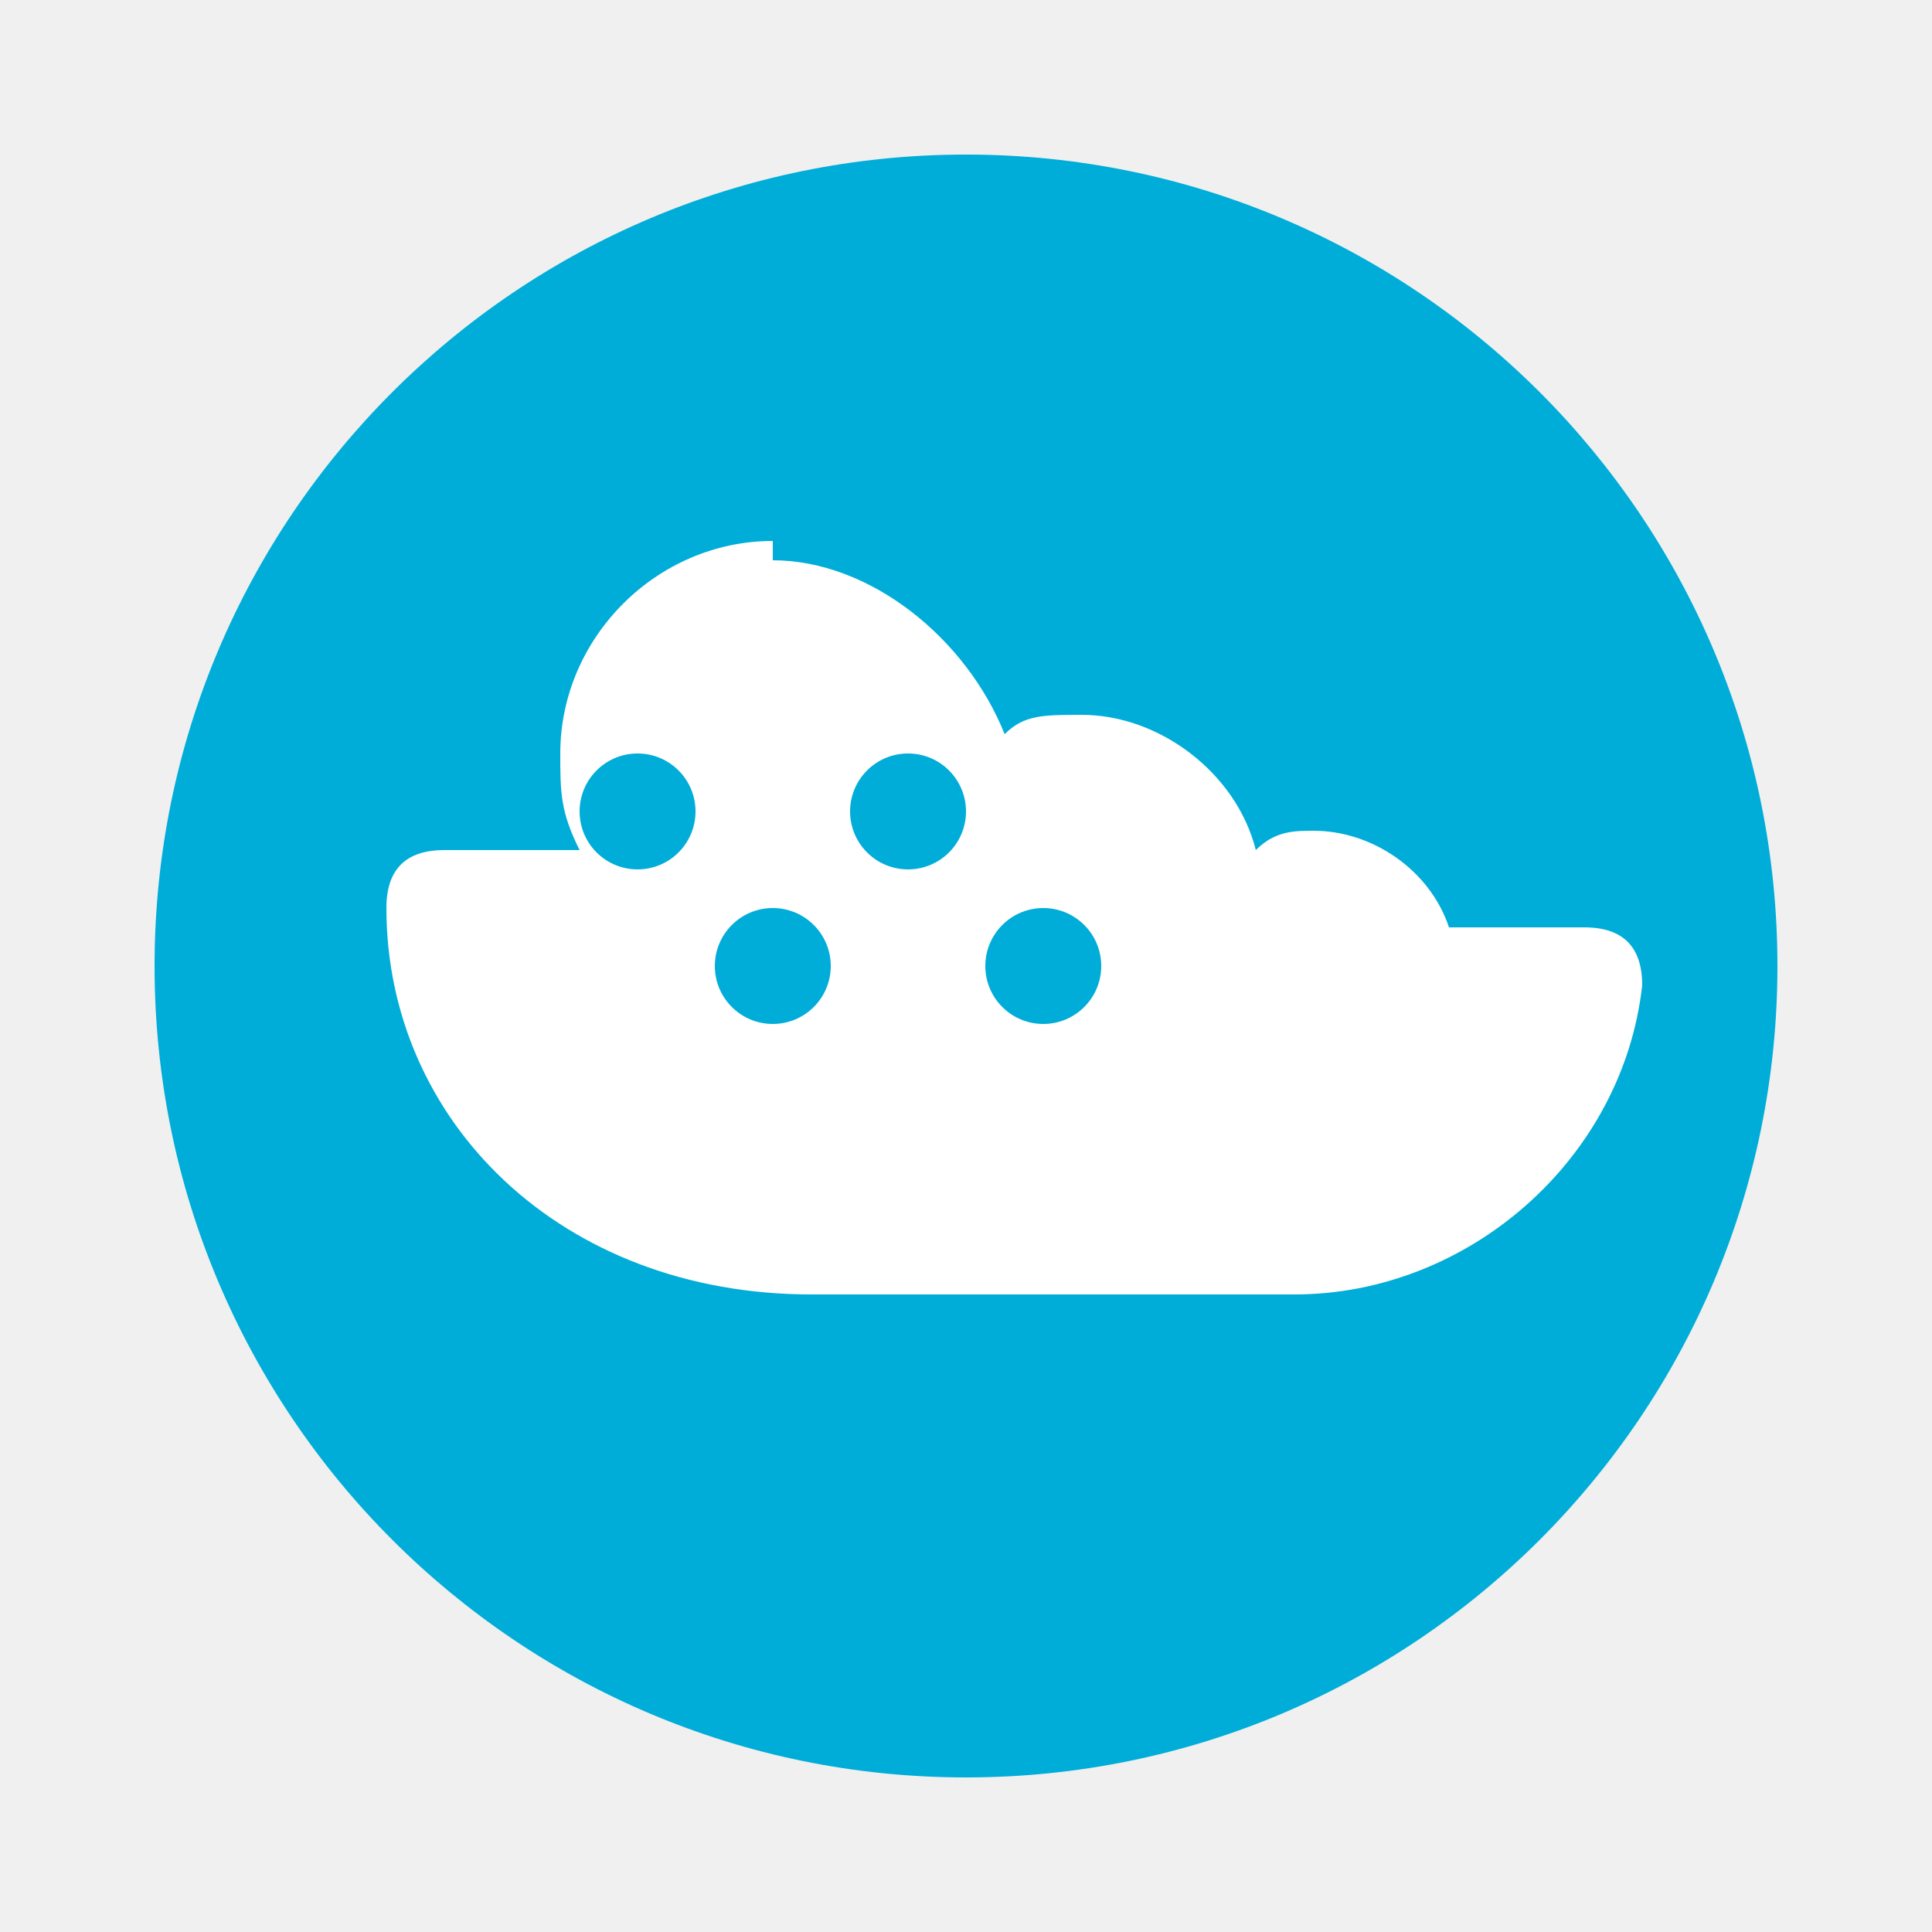
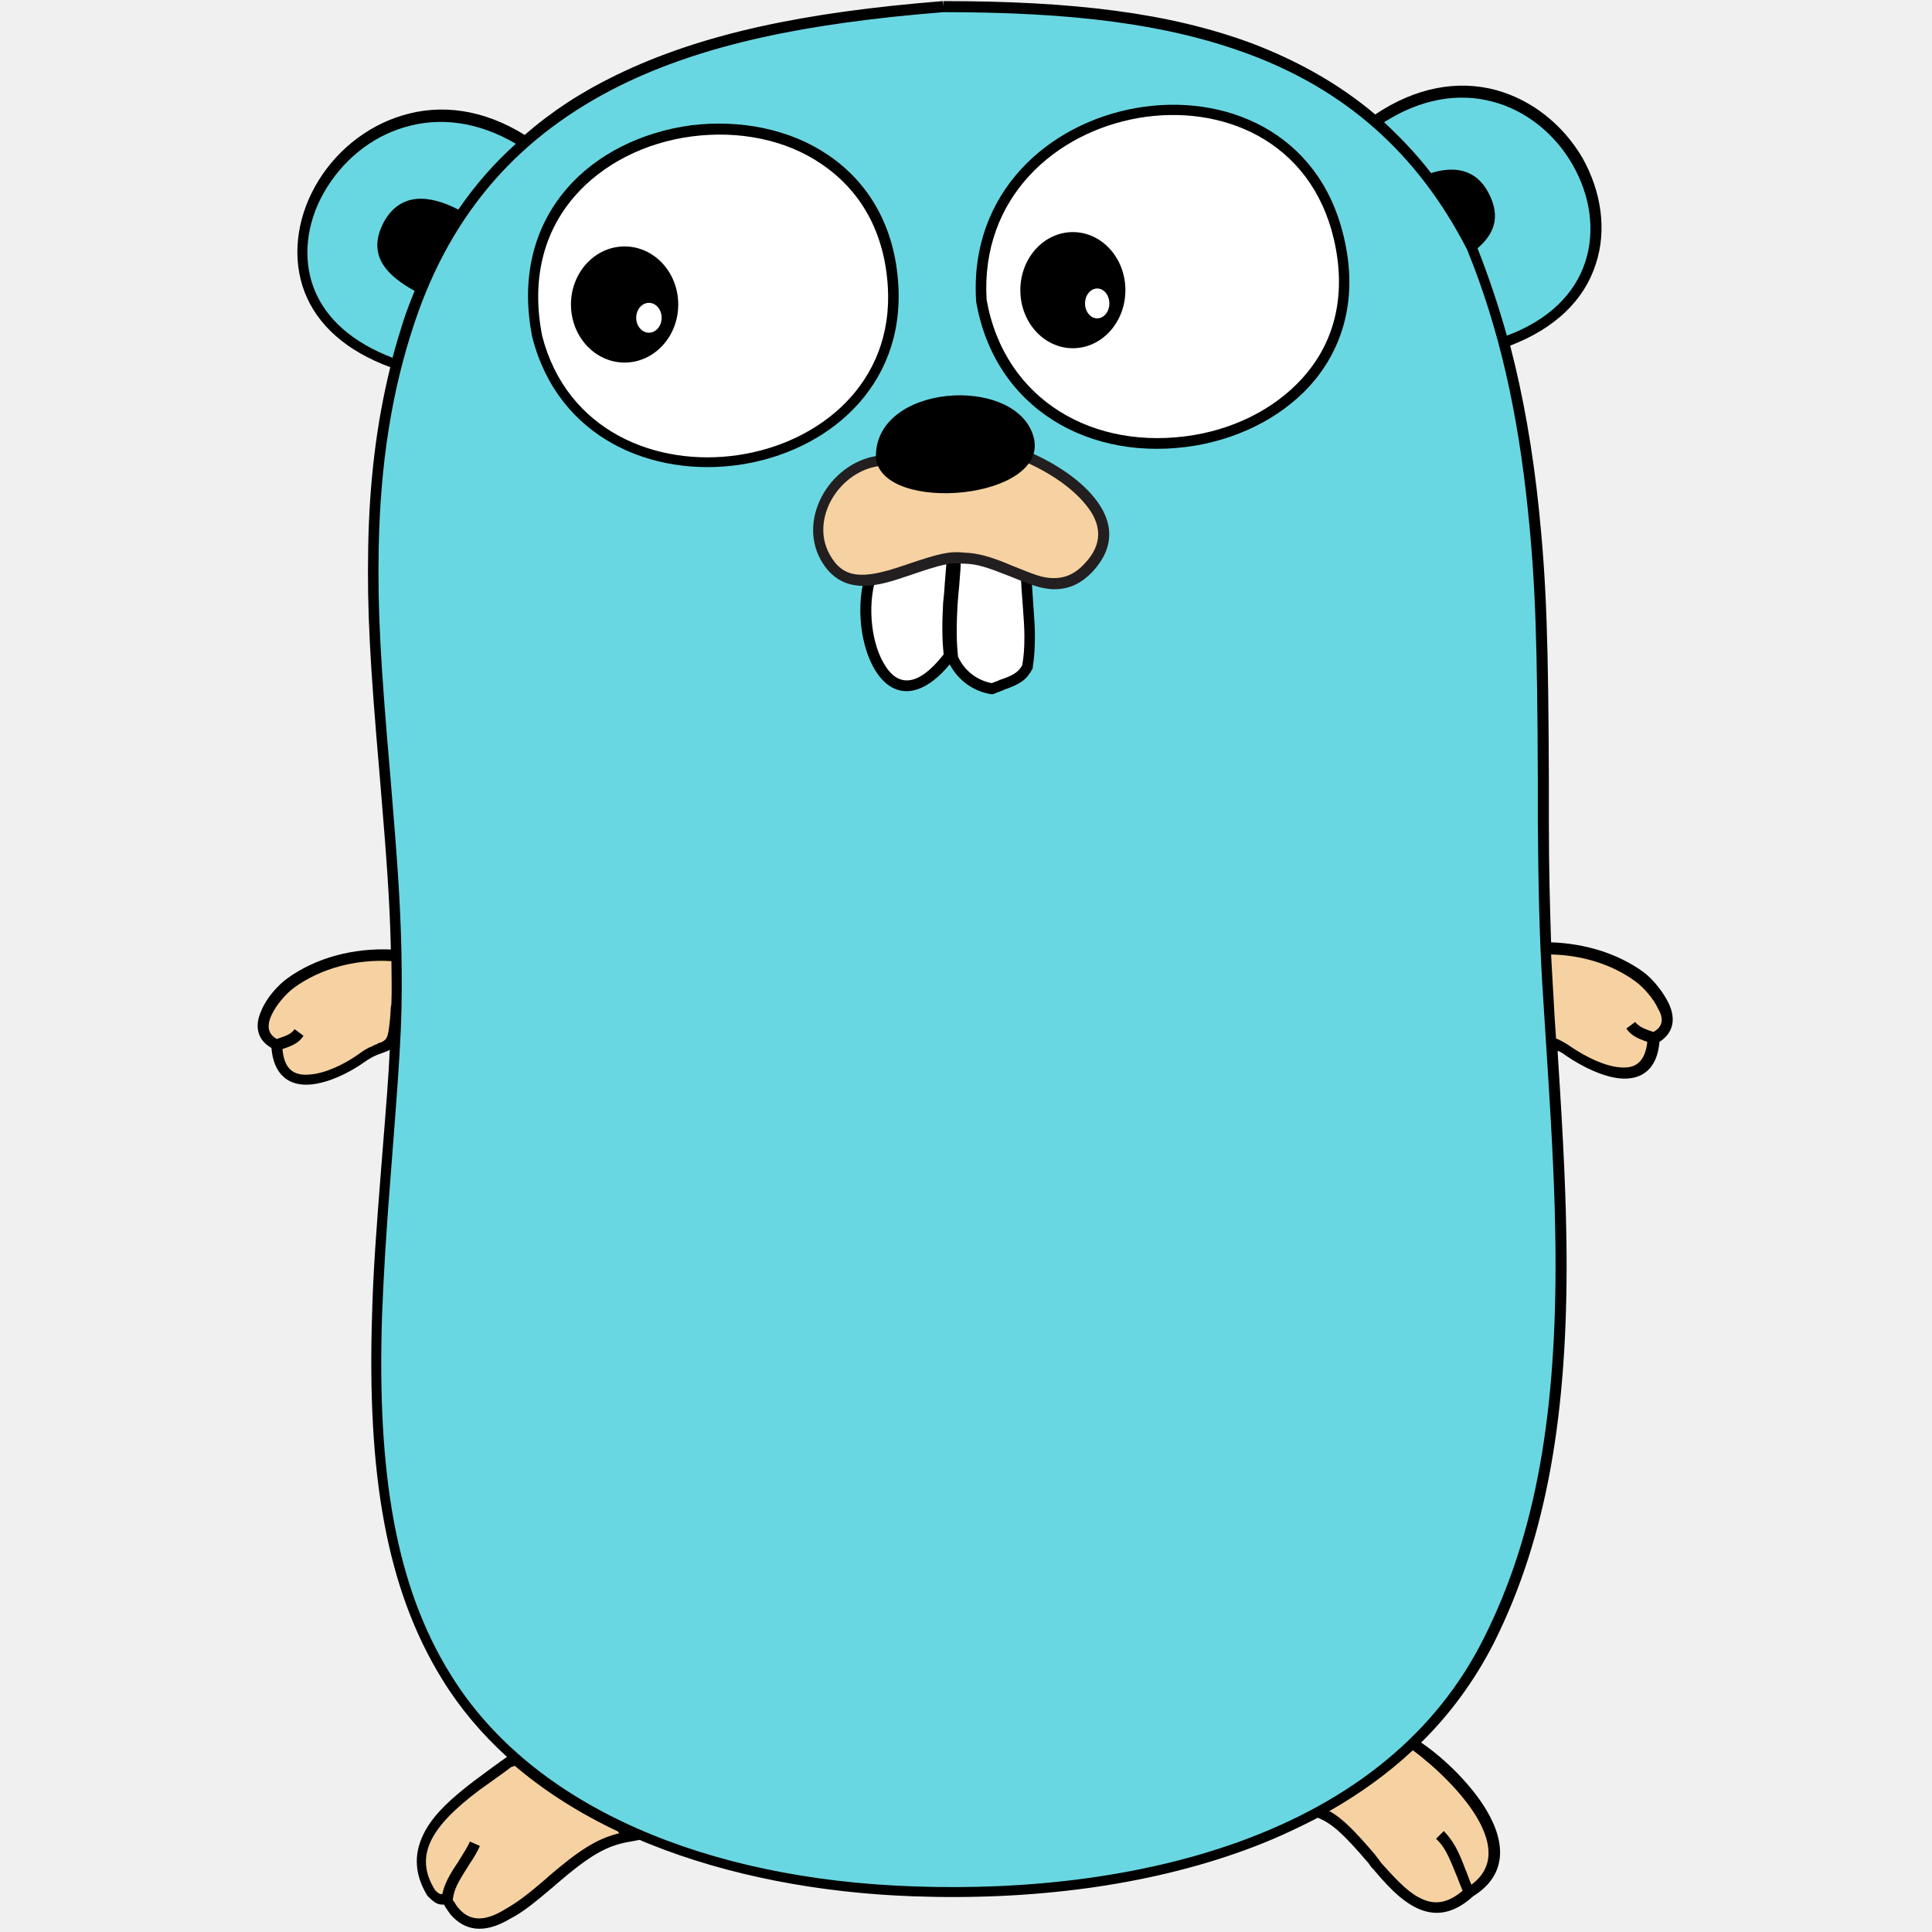
- <svg xmlns="http://www.w3.org/2000/svg" viewBox="0 0 100 100" fill="none">
-   <circle cx="50" cy="50" r="42" fill="#00ADD8" />
-   <path fill="#FFFFFF" d="M40 28c-6 0-11 5-11 11 0 2 0 3 1 5h-7c-2 0-3 1-3 3 0 11 9 20 22 20h25c9 0 17-7 18-16 0-2-1-3-3-3h-7c-1-3-4-5-7-5-1 0-2 0-3 1-1-4-5-7-9-7-2 0-3 0-4 1-2-5-7-9-12-9zm-7 11a3 3 0 1 1 0 6 3 3 0 0 1 0-6zm14 0a3 3 0 1 1 0 6 3 3 0 0 1 0-6zm-7 8a3 3 0 1 1 0 6 3 3 0 0 1 0-6zm14 0a3 3 0 1 1 0 6 3 3 0 0 1 0-6z" />
+ <svg xmlns="http://www.w3.org/2000/svg" viewBox="-46 0 348 348">
+   <path fill="#f6d2a2" d="M3.686 188.165c.498 10.26 10.758 5.479 15.34 2.291c4.383-3.088 5.678-.498 6.076-6.475c.299-3.984.697-7.869.498-11.853c-6.674-.598-13.846.996-19.325 4.98c-2.888 1.992-8.068 8.567-2.59 11.057m204.502 126.107c7.869 4.881 22.313 19.624 10.459 26.796c-11.356 10.36-17.73-11.456-27.692-14.444c4.283-5.877 9.662-11.256 17.233-12.352m-140.85 16.635c-9.264 1.395-14.444 9.762-22.213 14.046c-7.272 4.283-10.061-1.395-10.659-2.59c-1.095-.498-.996.498-2.789-1.295c-6.773-10.659 6.973-18.428 14.145-23.708c9.961-1.992 16.237 6.674 21.516 13.547M251.916 186.87c-.498 10.26-10.758 5.479-15.34 2.291c-4.383-3.088-5.678-.498-6.076-6.475c-.3-3.984-.698-7.869-.498-11.853c6.673-.598 13.845.996 19.324 4.98c2.79 1.992 8.069 8.567 2.59 11.057" />
+   <path fill="#69d7e2" d="M224.722 61.759c35.561-12.551 7.77-61.26-23.21-39.745c-20.32-17.432-48.31-20.62-77.696-20.62C95.03 3.687 67.636 8.966 48.511 25.7C17.63 5.777-10.858 53.59 25.4 65.644c-10.16 39.445 1.394 79.688-.2 119.831c-1.494 36.06-10.957 84.37 9.065 116.744c17.034 27.692 53.69 37.554 83.873 38.65c38.549 1.394 85.266-8.069 103.993-45.423c17.93-35.561 12.95-79.888 10.659-118.238c-2.291-38.749 1.992-78.095-8.069-115.45" />
+   <path d="M254.605 180.794c-.996-2.092-2.888-4.483-4.681-5.778c-4.582-3.287-10.46-5.08-16.536-5.279c-.199-6.176-.398-12.95-.398-21.516v-7.77c-.1-24.504-.399-35.262-1.793-48.71c-1.096-10.558-2.79-20.32-5.18-29.484c8.069-3.088 13.348-8.168 15.44-14.743c1.992-6.076.996-12.949-2.39-19.025c-3.487-5.977-9.065-10.46-15.54-12.252c-6.973-1.893-14.543-.498-21.815 4.382c-6.475-5.478-13.945-9.662-22.313-12.85C164.557 2.292 147.325.2 123.916.2v.996l-.1-.996c-25.002 1.992-43.53 5.877-58.87 13.348q-9.264 4.482-16.435 10.758c-7.372-4.582-15.042-5.678-22.114-3.486c-6.574 1.992-12.252 6.674-15.639 12.75S6.574 46.618 8.865 52.595s7.57 10.658 15.44 13.547c-2.49 10.06-3.785 20.719-3.984 32.473c-.2 11.455.298 20.62 2.091 41.338c1.295 15.44 1.793 22.512 1.993 31.079c-6.774-.299-13.547 1.494-18.628 5.18c-1.793 1.295-3.785 3.586-4.681 5.777c-1.295 2.79-.797 5.28 1.793 6.774c.398 4.781 3.088 6.972 7.172 6.574c2.988-.299 6.574-1.893 9.662-4.084a11.2 11.2 0 0 1 2.092-1.195c.299-.1.498-.2.797-.3c0 0 .597-.198.797-.298c.298-.1.597-.2.796-.399c-.199 4.682-.597 9.563-1.494 20.72c-.996 12.55-1.494 19.424-1.693 27.094c-.897 28.488 2.49 49.207 12.65 65.643c3.188 5.18 7.073 9.762 11.655 13.946c-.897.597-4.682 3.387-5.877 4.283c-4.184 3.188-7.072 5.877-8.766 8.865c-2.191 3.885-2.191 7.77.299 11.854l.1.1l.1.1c1.095 1.095 1.693 1.394 2.49 1.394h.298c.1.2.2.299.3.498c.298.498.597.896.896 1.295c2.49 2.889 5.976 3.586 10.658.797c2.49-1.295 4.283-2.79 8.068-5.977l.2-.2c6.076-5.179 9.064-7.071 13.547-7.769l1.594-.299c.597.3 1.195.499 1.892.797c14.145 5.678 30.58 8.766 47.216 9.364c21.516.797 42.235-1.893 59.766-8.268c4.682-1.693 9.065-3.686 13.249-5.877c2.59.996 4.78 3.088 8.965 7.969c.199.2.199.2.298.398c.2.2.2.3.3.399c.198.299.497.498.696.797c3.288 3.884 5.48 5.777 7.97 6.873c3.286 1.394 6.474.697 9.761-2.291c5.778-3.586 6.176-9.164 2.39-15.54c-2.689-4.482-7.37-9.164-11.753-12.152c5.18-5.08 9.662-11.156 13.148-18.03c9.563-19.125 13.249-41.438 13.05-70.126c-.1-10.16-.499-19.025-1.594-35.96v-.497q.747.299 1.494.896c3.088 2.092 6.674 3.785 9.662 4.084c4.084.399 6.774-1.793 7.172-6.574c2.49-1.594 2.988-4.084 1.693-6.873M222.93 18.328c5.977 1.594 11.157 5.778 14.344 11.356c3.188 5.578 4.084 11.854 2.291 17.432c-1.892 5.877-6.674 10.559-14.145 13.348a162 162 0 0 0-5.279-15.739c2.889-2.49 4.283-5.578 1.992-9.96c-2.29-4.384-6.275-4.882-10.36-3.587c-2.59-3.387-5.478-6.375-8.466-9.164c6.574-4.184 13.348-5.379 19.623-3.686M10.56 51.997c-2.092-5.38-1.395-11.754 1.793-17.332s8.367-9.961 14.543-11.754c6.375-1.893 13.248-.997 20.022 2.988a65.5 65.5 0 0 0-10.36 11.854c-5.18-2.69-10.459-3.188-13.447 2.29c-3.088 5.878.498 9.563 5.578 12.352c-.697 1.694-1.395 3.487-1.992 5.28c-.698 2.191-1.395 4.482-1.992 6.773c-7.272-2.789-12.053-7.072-14.145-12.451m12.053 135.77c-.1 0-.698.199-.698.298c-.298.1-.597.2-.896.399c-.797.299-1.594.797-2.39 1.394c-2.79 1.993-6.177 3.487-8.767 3.686c-2.988.299-4.681-.996-4.98-4.582c2.092-.697 2.988-1.195 3.785-2.39l-1.594-1.196c-.597.797-1.195 1.096-2.988 1.693c-.1 0-.1 0-.2.1c-1.593-.897-1.892-2.291-.995-4.283c.797-1.793 2.59-3.885 4.084-4.98c4.781-3.487 11.156-5.18 17.531-4.782c0 2.49.1 4.98 0 7.37c0 .3 0 .499-.1.798c-.099 1.394-.099 1.992-.199 2.69c-.298 2.888-.498 3.286-1.593 3.785m30.082 150.312l-.2.2c-3.685 3.187-5.478 4.482-7.769 5.777c-3.785 2.291-6.375 1.793-8.168-.398c-.299-.3-.498-.698-.697-.997c-.1-.1-.2-.298-.299-.398v-.1c.2-1.793.897-3.088 2.69-5.877c.1-.1.1-.1.1-.199c1.095-1.594 1.593-2.49 2.091-3.586l-1.793-.797c-.398.897-.896 1.694-1.893 3.287c-.1.1-.1.1-.1.2c-1.792 2.59-2.59 4.183-2.988 5.976h-.398c-.2-.1-.498-.299-.896-.697c-3.885-6.176-.797-11.455 7.968-18.03c1.096-.796 4.782-3.386 5.778-4.183c.2 0 .398-.1.598-.2c5.378 4.583 11.654 8.567 18.627 11.854c0 .1.1.2.199.3c-4.084.995-7.272 3.087-12.85 7.868m167.247-10.857c3.088 5.18 2.988 9.363-.897 12.252c-.298-.598-.498-1.295-.896-2.291c0-.1 0-.1-.1-.2c-1.394-3.785-2.29-5.378-3.984-7.171l-1.395 1.394c1.494 1.395 2.192 2.889 3.586 6.375c0 .1 0 .1.1.2c.498 1.294.797 2.091 1.096 2.789c-2.59 2.191-4.881 2.59-7.272 1.494c-2.092-.897-4.084-2.79-7.272-6.375c-.199-.2-.398-.498-.597-.797c-.1-.1-.2-.2-.3-.399c-.198-.199-.198-.199-.298-.398c-3.686-4.283-5.877-6.574-8.268-7.87c5.579-3.187 10.56-6.773 15.042-10.957c4.183 3.088 8.865 7.67 11.455 11.954m1.394-32.274c-8.566 17.233-23.707 29.385-44.028 36.756c-17.332 6.276-37.852 8.866-59.069 8.069c-36.557-1.295-68.233-14.045-83.075-38.151c-9.961-16.038-13.249-36.458-12.352-64.548c.299-7.67.697-14.543 1.693-27.094c1.096-14.145 1.395-18.229 1.694-24.604c.199-4.582.199-9.264.1-14.244c-.2-8.766-.698-15.739-1.993-31.378c-1.793-20.719-2.291-29.784-2.092-41.14c.3-14.94 2.291-28.09 6.475-40.54c6.771-20.223 19.224-33.87 37.154-42.734c15.041-7.37 33.27-11.156 58.073-13.149c23.21 0 40.143 2.092 54.786 7.471c17.531 6.475 30.58 17.83 39.545 35.263c5.778 14.144 9.165 29.385 10.958 46.916c1.394 13.348 1.693 24.106 1.793 48.51v7.77c.1 12.053.298 20.52.797 28.987c.199 3.287.298 4.682.796 12.551c1.096 16.934 1.495 25.7 1.594 35.86c.2 28.588-3.387 50.602-12.85 69.429m30.481-109.074c-.1 0-.199-.1-.298-.1c-1.793-.597-2.391-.996-2.989-1.693l-1.594 1.195c.897 1.196 1.793 1.694 3.786 2.39c-.399 3.587-2.092 4.882-4.98 4.583c-2.59-.2-5.978-1.793-8.767-3.686c-.797-.597-1.593-.996-2.39-1.394c-.1 0-.2-.1-.3-.1c-.398-5.478-.398-6.873-.597-9.762l-.299-5.379c5.579.1 11.057 1.793 15.24 4.881c1.495 1.096 3.288 3.188 4.085 4.98c.996 1.694.797 3.188-.897 4.085" />
+   <path fill="#fff" d="M138.918 104.123c.1 5.08 1.096 10.658.2 16.037c-1.395 2.59-3.985 2.89-6.276 3.885c-3.188-.498-5.877-2.59-7.172-5.578c-.797-6.076.199-11.854.498-17.93c0-.2 3.785.1 7.172 1.096c2.888.896 5.578 2.39 5.578 2.49m-28.19.398c-2.79 10.56 3.686 27.792 14.344 13.647c-.797-5.977.1-11.754.398-17.631c.1-.498-14.642 3.287-14.742 3.984" />
+   <path d="M140.113 108.805c-.199-2.989-.299-4.184-.299-5.678v-.697l-.697-.2l-12.55-3.884v-.698l-1.296.3h-.1v.099l-14.144 3.586l-.498.1l-.2.497c-2.19 5.28-1.693 13.249 1.096 18.13c3.188 5.578 8.368 5.677 13.647-.698a10.2 10.2 0 0 0 7.47 5.38h.3l.298-.1c.399-.2.797-.3 1.495-.598c.1 0 .1 0 .199-.1c2.889-.996 4.084-1.793 5.08-3.685l.1-.1v-.2c.298-1.792.398-3.685.398-5.776c0-1.495-.1-2.89-.299-5.678m-15.938-3.686c-.1 1.793-.199 2.49-.298 3.486c-.2 3.686-.2 6.475.1 9.264c-4.682 5.977-8.368 5.977-10.858 1.494c-2.391-4.183-2.89-11.256-1.096-15.937l12.55-3.188c-.099 1.295-.198 2.59-.398 4.881m13.946 14.743c-.697 1.195-1.594 1.793-3.984 2.59c-.1 0-.1 0-.2.099c-.597.2-.996.398-1.295.498c-2.69-.498-4.98-2.291-6.076-4.781c-.299-2.69-.299-5.479-.1-9.164c.1-.997.1-1.694.3-3.487c.199-2.29.298-3.685.298-4.98l10.858 3.287c0 1.295.1 2.49.299 5.08c.199 2.69.298 4.084.298 5.678c0 1.892-.1 3.586-.398 5.18" />
+   <g transform="translate(48.476 21.976)">
+     <path fill="#fff" d="M2.291 38.749c9.164 35.66 66.241 26.496 64.05-9.264C63.75-13.348-6.475-5.08 2.29 38.749" />
+     <path d="M67.337 29.385c-.598-10.36-5.18-18.428-12.75-23.508C47.813 1.295 38.848-.498 29.983.597C21.118 1.794 12.949 5.778 7.57 12.054C1.594 19.026-.697 28.19 1.395 38.749l.896-.2l-.896.2c9.363 36.656 68.133 27.791 65.942-9.364M3.187 38.55c-1.992-10.06.2-18.627 5.778-25.102c5.08-5.877 12.75-9.761 21.217-10.857s16.934.598 23.31 4.98c7.071 4.782 11.355 12.253 11.952 22.114c2.092 34.764-53.391 43.132-62.256 8.865" />
+     <ellipse cx="18.03" cy="32.872" rx="9.662" ry="10.459" />
+     <ellipse cx="22.412" cy="35.262" fill="#fff" rx="2.291" ry="2.689" />
+   </g>
+   <g transform="translate(129.618 18.098)">
+     <path fill="#fff" d="M1.195 35.96C8.268 76.9 75.206 66.042 65.544 24.803C56.878-12.252-1.196-1.992 1.195 35.96" />
+     <path d="M66.44 24.604C57.575-13.547-2.19-3.088.2 36.059v.1c3.286 19.324 20.52 29.186 39.545 25.998C48.41 60.663 56.18 56.48 61.26 50.304c5.578-6.874 7.57-15.739 5.18-25.7m-6.673 24.504c-4.782 5.778-12.053 9.762-20.321 11.157c-18.03 2.988-34.167-6.276-37.354-24.405C-.1-.996 56.28-10.858 64.647 25.002c2.192 9.463.399 17.731-4.88 24.106" />
+     <ellipse cx="17.631" cy="34.167" rx="9.463" ry="10.459" />
+     <ellipse cx="22.014" cy="36.557" fill="#fff" rx="2.191" ry="2.689" />
+   </g>
+   <path fill="#f6d2a2" d="M112.784 83.002c-7.869.697-14.244 9.961-10.16 17.332c5.379 9.762 17.432-.896 24.903.1c8.666.2 15.738 9.164 22.611 1.594c7.67-8.368-3.287-16.536-11.953-20.122z" />
+   <path fill="#231f20" d="M151.134 89.676c-2.69-3.387-7.37-6.475-12.45-8.567l-.2-.1h-.2l-25.5.997c-8.865.797-15.24 11.057-10.957 18.826c1.693 2.989 3.984 4.483 7.072 4.682c2.291.1 4.682-.398 8.368-1.693c.299-.1.697-.2 1.195-.399c4.98-1.693 6.973-2.191 8.965-1.892h.1c2.39 0 4.383.697 8.168 2.191c4.183 1.693 5.478 2.191 7.57 2.39c2.889.2 5.38-.796 7.67-3.286c3.885-4.284 3.686-8.866.2-13.15m-1.693 11.754c-1.893 2.092-3.785 2.79-6.076 2.69c-1.793-.1-2.989-.598-6.973-2.192c-3.984-1.693-6.176-2.291-8.766-2.39c-2.49-.3-4.582.199-9.861 1.992c-.498.199-.897.298-1.196.398c-7.271 2.49-10.758 2.291-13.148-2.092c-3.586-6.474 1.892-15.24 9.363-15.938l25.202-.996c4.781 1.993 9.064 4.881 11.555 7.97c2.988 3.585 3.088 7.171-.1 10.558" />
+   <path d="M140.177 78.719c-3.088-11.356-28.987-9.663-28.39 3.885c1.296 10.06 31.378 7.37 28.39-3.885" />
</svg>
